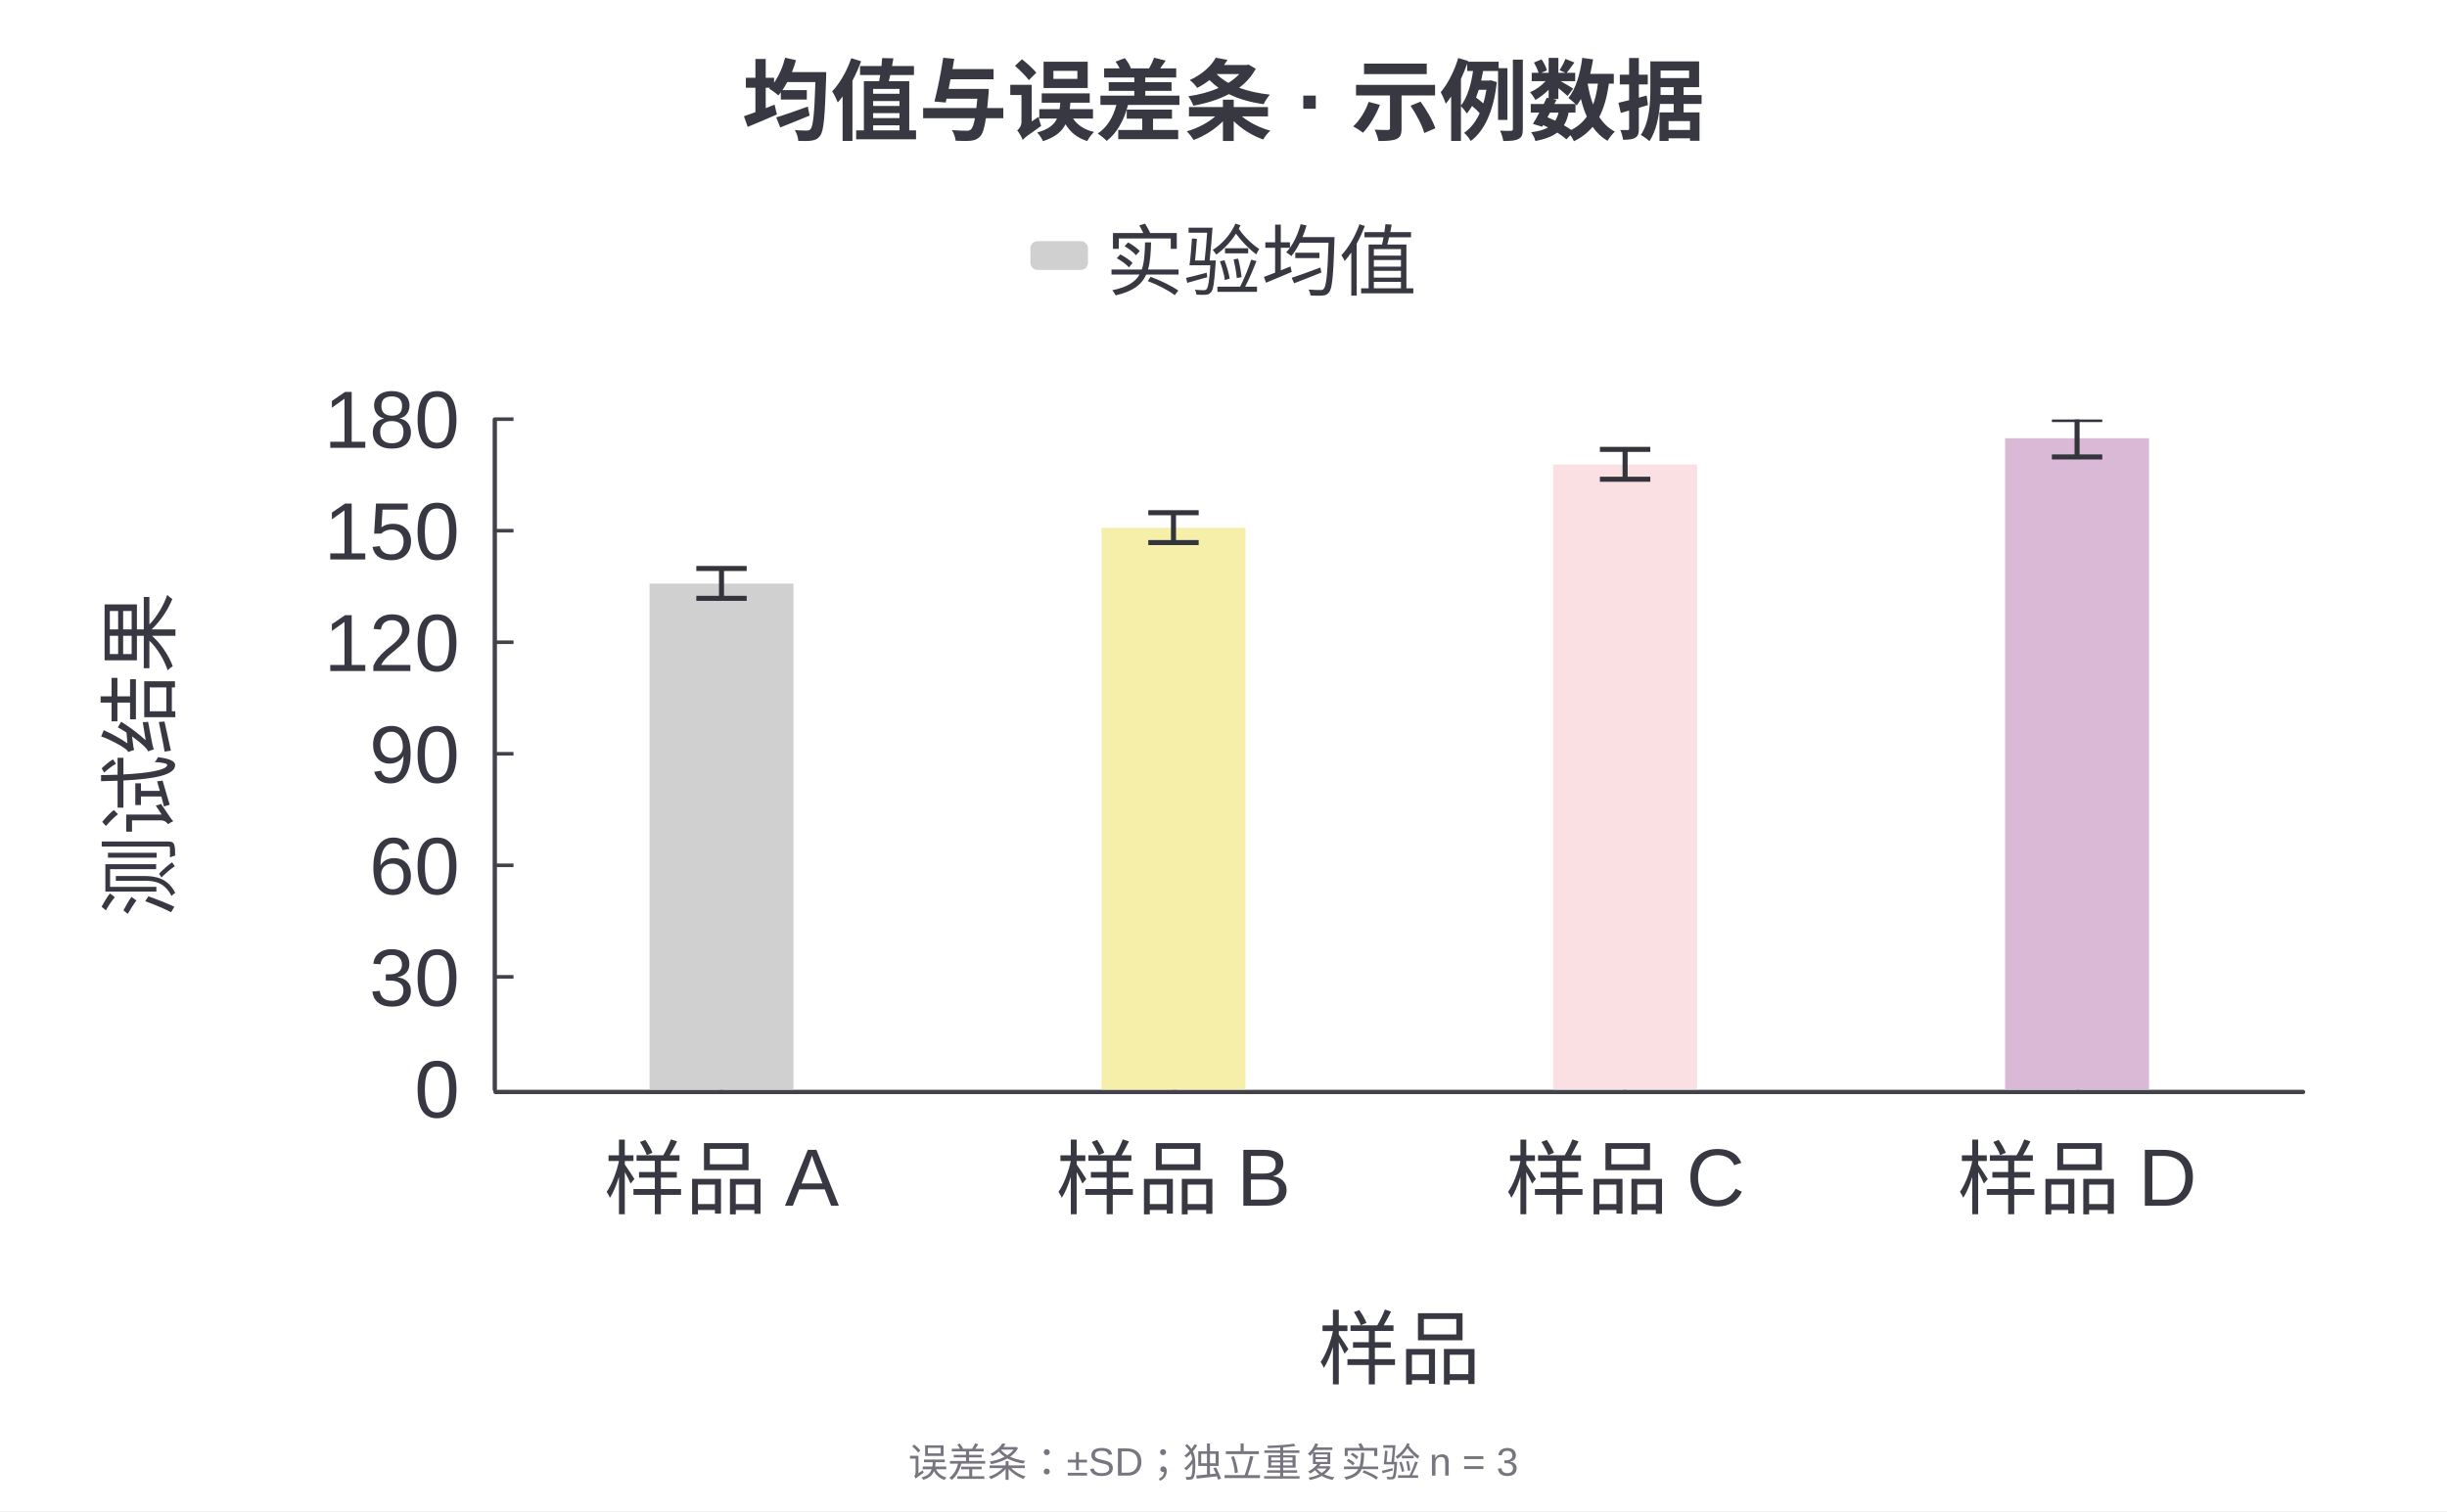
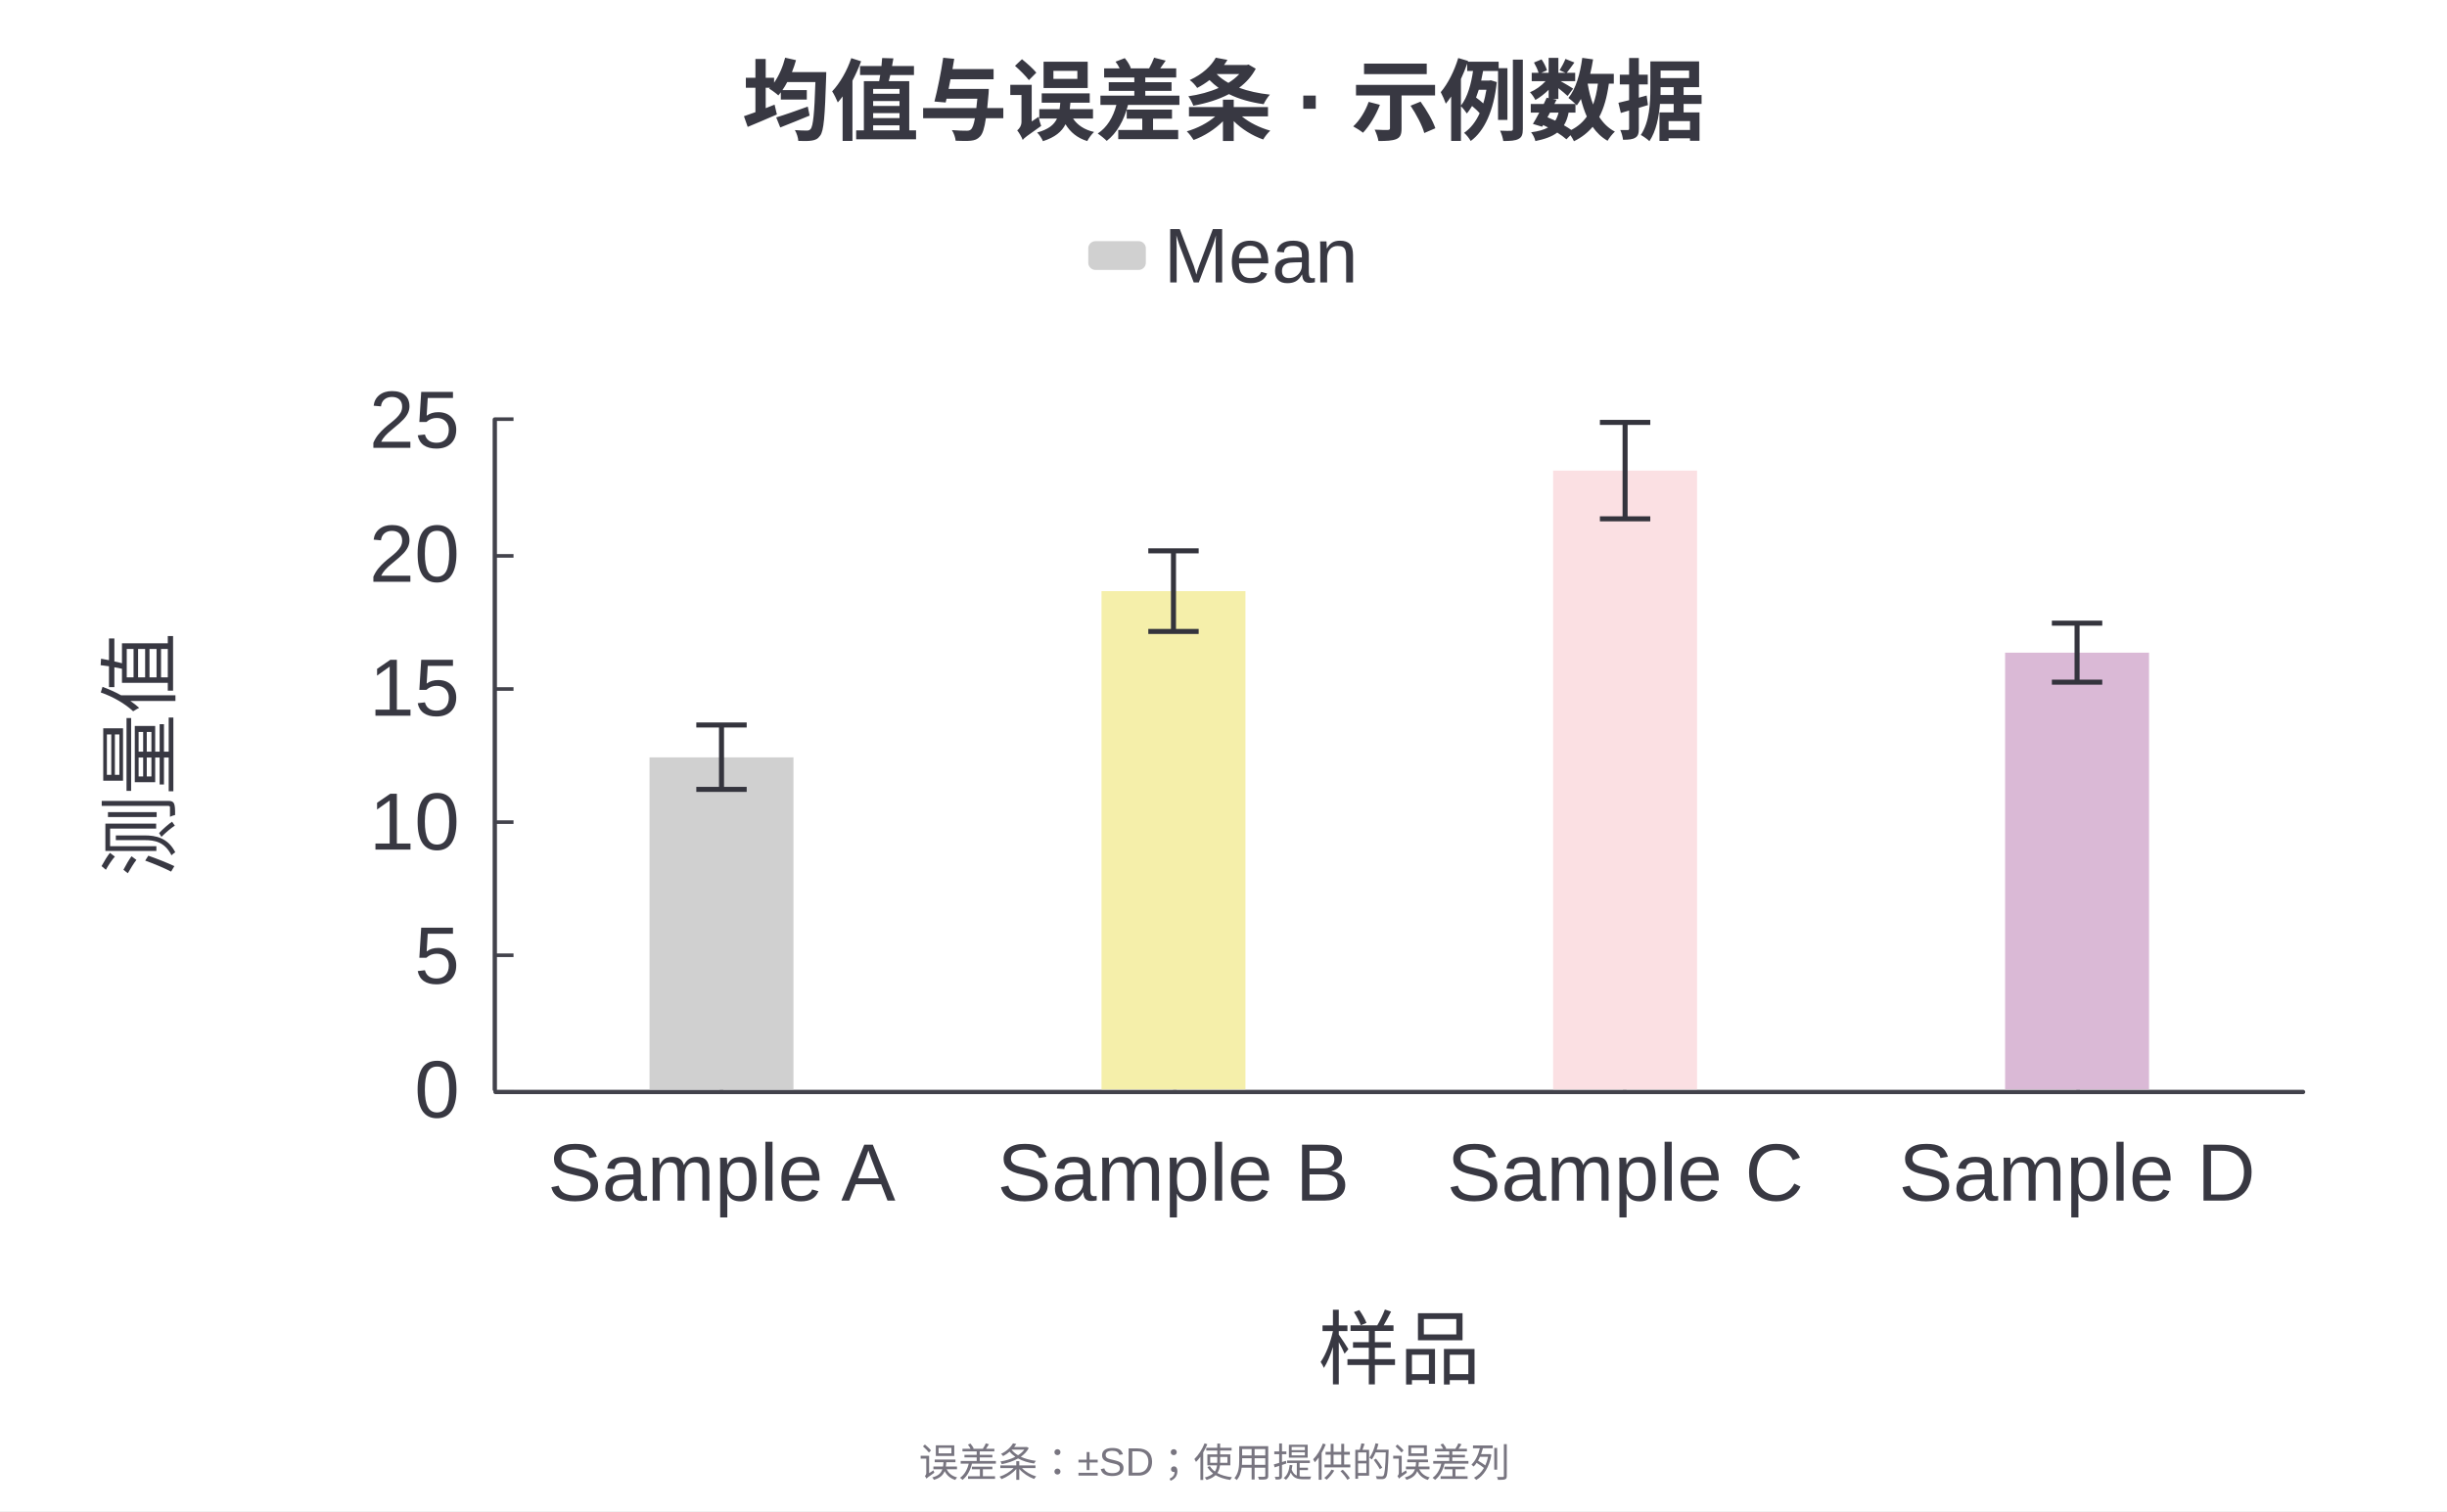
<svg xmlns="http://www.w3.org/2000/svg" width="680" height="420" version="1.1" baseProfile="full" viewBox="0 0 680 420">
  <rect width="680" height="420" x="0" y="0" fill="#ffffff" />
-   <path d="M0 0l175.2 0l0 12.8l-175.2 0Z" transform="translate(252.385 399.24)" fill="none" pointer-events="visible" class="zr17-cls-125" />
-   <text dominant-baseline="central" text-anchor="start" style="font: 11px Arial" xml:space="preserve" y="6.38" transform="translate(252.385 399.24)" fill="#787580">误差条：±SD；独立重复实验 n = 3</text>
-   <path d="M-45.2 -26.2l90.3 0l0 26.2l-90.3 0Z" transform="matrix(0,-1,1,0,50.1902,209.7)" fill="none" pointer-events="visible" class="zr17-cls-126" />
-   <text dominant-baseline="central" text-anchor="middle" style="font-size:22.578px;font-family:Arial;" y="-13.095" transform="matrix(0,-1,1,0,50.1902,209.7)" fill="#383842">测试结果</text>
-   <path d="M137.5 302.8L137.5 116.6" fill="none" pointer-events="visible" stroke="#42424b" stroke-width="1.2" stroke-linecap="round" class="zr17-cls-126" />
-   <path d="M-22.6 0l45.2 0l0 26.2l-45.2 0Z" transform="translate(388.8649 360.0498)" fill="none" pointer-events="visible" class="zr17-cls-126" />
+   <path d="M0 0l169.3 0l0 12.8l-169.3 0Z" transform="translate(255.355 399.24)" fill="none" pointer-events="visible" class="zr25-cls-171" />
+   <text dominant-baseline="central" text-anchor="start" style="font: 11px Arial" y="6.38" transform="translate(255.355 399.24)" fill="#787580">误差条：±SD；使用提供的误差列</text>
+   <path d="M-33.9 -26.2l67.7 0l0 26.2l-67.7 0Z" transform="matrix(0,-1,1,0,50.1902,209.7)" fill="none" pointer-events="visible" class="zr25-cls-172" />
+   <text dominant-baseline="central" text-anchor="middle" style="font-size:22.578px;font-family:Arial;" y="-13.095" transform="matrix(0,-1,1,0,50.1902,209.7)" fill="#383842">测量值</text>
+   <path d="M137.5 302.8L137.5 116.6" fill="none" pointer-events="visible" stroke="#42424b" stroke-width="1.2" stroke-linecap="round" class="zr25-cls-172" />
+   <path d="M-22.6 0l45.2 0l0 26.2l-45.2 0Z" transform="translate(388.8649 360.0498)" fill="none" pointer-events="visible" class="zr25-cls-172" />
  <text dominant-baseline="central" text-anchor="middle" style="font-size:22.578px;font-family:Arial;" y="13.095" transform="translate(388.8649 360.0498)" fill="#383842">样品</text>
-   <path d="M137.7 303.5L640 303.5" fill="none" pointer-events="visible" stroke="#42424b" stroke-width="1.2" stroke-linecap="round" class="zr17-cls-126" />
-   <path d="M137.7 303.5L142.7 303.5" fill="none" pointer-events="visible" stroke="#42424b" class="zr17-cls-126" />
-   <path d="M137.7 271.5L142.7 271.5" fill="none" pointer-events="visible" stroke="#42424b" class="zr17-cls-126" />
-   <path d="M137.7 240.5L142.7 240.5" fill="none" pointer-events="visible" stroke="#42424b" class="zr17-cls-126" />
-   <path d="M137.7 209.5L142.7 209.5" fill="none" pointer-events="visible" stroke="#42424b" class="zr17-cls-126" />
-   <path d="M137.7 178.5L142.7 178.5" fill="none" pointer-events="visible" stroke="#42424b" class="zr17-cls-126" />
-   <path d="M137.7 147.5L142.7 147.5" fill="none" pointer-events="visible" stroke="#42424b" class="zr17-cls-126" />
-   <path d="M137.7 116.5L142.7 116.5" fill="none" pointer-events="visible" stroke="#42424b" class="zr17-cls-126" />
-   <path d="M200.5 302.8L200.5 297.8" fill="none" pointer-events="visible" stroke="#42424b" class="zr17-cls-126" />
-   <path d="M326.5 302.8L326.5 297.8" fill="none" pointer-events="visible" stroke="#42424b" class="zr17-cls-126" />
-   <path d="M451.5 302.8L451.5 297.8" fill="none" pointer-events="visible" stroke="#42424b" class="zr17-cls-126" />
-   <path d="M577.5 302.8L577.5 297.8" fill="none" pointer-events="visible" stroke="#42424b" class="zr17-cls-126" />
-   <path d="M-12.6 -13.1l12.6 0l0 26.2l-12.6 0Z" transform="translate(127.7298 302.7644)" fill="none" pointer-events="visible" class="zr17-cls-126" />
+   <path d="M137.7 303.5L640 303.5" fill="none" pointer-events="visible" stroke="#42424b" stroke-width="1.2" stroke-linecap="round" class="zr25-cls-172" />
+   <path d="M137.7 303.5L142.7 303.5" fill="none" pointer-events="visible" stroke="#42424b" class="zr25-cls-172" />
+   <path d="M137.7 265.5L142.7 265.5" fill="none" pointer-events="visible" stroke="#42424b" class="zr25-cls-172" />
+   <path d="M137.7 228.5L142.7 228.5" fill="none" pointer-events="visible" stroke="#42424b" class="zr25-cls-172" />
+   <path d="M137.7 191.5L142.7 191.5" fill="none" pointer-events="visible" stroke="#42424b" class="zr25-cls-172" />
+   <path d="M137.7 154.5L142.7 154.5" fill="none" pointer-events="visible" stroke="#42424b" class="zr25-cls-172" />
+   <path d="M137.7 116.5L142.7 116.5" fill="none" pointer-events="visible" stroke="#42424b" class="zr25-cls-172" />
+   <path d="M200.5 302.8L200.5 297.8" fill="none" pointer-events="visible" stroke="#42424b" class="zr25-cls-172" />
+   <path d="M326.5 302.8L326.5 297.8" fill="none" pointer-events="visible" stroke="#42424b" class="zr25-cls-172" />
+   <path d="M451.5 302.8L451.5 297.8" fill="none" pointer-events="visible" stroke="#42424b" class="zr25-cls-172" />
+   <path d="M577.5 302.8L577.5 297.8" fill="none" pointer-events="visible" stroke="#42424b" class="zr25-cls-172" />
+   <path d="M-12.6 -13.1l12.6 0l0 26.2l-12.6 0Z" transform="translate(127.7298 302.7644)" fill="none" pointer-events="visible" class="zr25-cls-172" />
  <text dominant-baseline="central" text-anchor="end" style="font-size:22.578px;font-family:Arial;" transform="translate(127.7298 302.7644)" fill="#383842">0</text>
-   <path d="M-25.3 -13.1l25.3 0l0 26.2l-25.3 0Z" transform="translate(127.7298 271.743)" fill="none" pointer-events="visible" class="zr17-cls-126" />
-   <text dominant-baseline="central" text-anchor="end" style="font-size:22.578px;font-family:Arial;" transform="translate(127.7298 271.743)" fill="#383842">30</text>
-   <path d="M-25.3 -13.1l25.3 0l0 26.2l-25.3 0Z" transform="translate(127.7298 240.7215)" fill="none" pointer-events="visible" class="zr17-cls-126" />
-   <text dominant-baseline="central" text-anchor="end" style="font-size:22.578px;font-family:Arial;" transform="translate(127.7298 240.7215)" fill="#383842">60</text>
-   <path d="M-25.3 -13.1l25.3 0l0 26.2l-25.3 0Z" transform="translate(127.7298 209.7)" fill="none" pointer-events="visible" class="zr17-cls-126" />
-   <text dominant-baseline="central" text-anchor="end" style="font-size:22.578px;font-family:Arial;" transform="translate(127.7298 209.7)" fill="#383842">90</text>
-   <path d="M-37.9 -13.1l37.9 0l0 26.2l-37.9 0Z" transform="translate(127.7298 178.6785)" fill="none" pointer-events="visible" class="zr17-cls-126" />
-   <text dominant-baseline="central" text-anchor="end" style="font-size:22.578px;font-family:Arial;" transform="translate(127.7298 178.6785)" fill="#383842">120</text>
-   <path d="M-37.9 -13.1l37.9 0l0 26.2l-37.9 0Z" transform="translate(127.7298 147.657)" fill="none" pointer-events="visible" class="zr17-cls-126" />
-   <text dominant-baseline="central" text-anchor="end" style="font-size:22.578px;font-family:Arial;" transform="translate(127.7298 147.657)" fill="#383842">150</text>
-   <path d="M-37.9 -13.1l37.9 0l0 26.2l-37.9 0Z" transform="translate(127.7298 116.6356)" fill="none" pointer-events="visible" class="zr17-cls-126" />
-   <text dominant-baseline="central" text-anchor="end" style="font-size:22.578px;font-family:Arial;" transform="translate(127.7298 116.6356)" fill="#383842">180</text>
-   <path d="M-33.3 0l66.6 0l0 26.2l-66.6 0Z" transform="translate(200.5136 312.7644)" fill="none" pointer-events="visible" class="zr17-cls-126" />
-   <text dominant-baseline="central" text-anchor="middle" style="font-size:22.578px;font-family:Arial;" xml:space="preserve" y="13.095" transform="translate(200.5136 312.7644)" fill="#383842">样品 A</text>
-   <path d="M-33.3 0l66.6 0l0 26.2l-66.6 0Z" transform="translate(326.0811 312.7644)" fill="none" pointer-events="visible" class="zr17-cls-126" />
-   <text dominant-baseline="central" text-anchor="middle" style="font-size:22.578px;font-family:Arial;" xml:space="preserve" y="13.095" transform="translate(326.0811 312.7644)" fill="#383842">样品 B</text>
-   <path d="M-33.9 0l67.7 0l0 26.2l-67.7 0Z" transform="translate(451.6487 312.7644)" fill="none" pointer-events="visible" class="zr17-cls-126" />
-   <text dominant-baseline="central" text-anchor="middle" style="font-size:22.578px;font-family:Arial;" xml:space="preserve" y="13.095" transform="translate(451.6487 312.7644)" fill="#383842">样品 C</text>
-   <path d="M-33.9 0l67.7 0l0 26.2l-67.7 0Z" transform="translate(577.2162 312.7644)" fill="none" pointer-events="visible" class="zr17-cls-126" />
-   <text dominant-baseline="central" text-anchor="middle" style="font-size:22.578px;font-family:Arial;" xml:space="preserve" y="13.095" transform="translate(577.2162 312.7644)" fill="#383842">样品 D</text>
-   <path d="M180.5 302.8l40 0l0 -140.6l-40 0Z" fill="#d0d0d0" stroke="#d0d0d0" stroke-width="0" ecmeta_series_index="0" ecmeta_data_index="0" ecmeta_ssr_type="chart" class="zr17-cls-127" />
-   <path d="M306.1 302.8l40 0l0 -156.1l-40 0Z" fill="#f5efaa" stroke="#d0d0d0" stroke-width="0" ecmeta_series_index="0" ecmeta_data_index="1" ecmeta_ssr_type="chart" class="zr17-cls-128" />
-   <path d="M431.6 302.8l40 0l0 -173.7l-40 0Z" fill="#fbe0e3" stroke="#d0d0d0" stroke-width="0" ecmeta_series_index="0" ecmeta_data_index="2" ecmeta_ssr_type="chart" class="zr17-cls-129" />
-   <path d="M557.2 302.8l40 0l0 -181l-40 0Z" fill="#dab9d6" stroke="#d0d0d0" stroke-width="0" ecmeta_series_index="0" ecmeta_data_index="3" ecmeta_ssr_type="chart" class="zr17-cls-130" />
-   <path d="M0 0l107.3 0l0 25l-107.3 0Z" transform="translate(286.3444 58.5102)" fill="rgb(0,0,0)" fill-opacity="0" stroke="#b7b9be" stroke-width="0" class="zr17-cls-126" />
-   <path d="M2 0L14 0A2 2 0 0 1 16 2L16 6A2 2 0 0 1 14 8L2 8A2 2 0 0 1 0 6L0 2A2 2 0 0 1 2 0" transform="translate(286.3444 67.0253)" fill="#d0d0d0" stroke="#d0d0d0" stroke-width="0" stroke-linecap="butt" stroke-miterlimit="10" ecmeta_series_index="0" ecmeta_data_index="0" ecmeta_ssr_type="legend" ecmeta_silent="true" class="zr17-cls-126" />
-   <path d="M21 -8.5l86.3 0l0 25l-86.3 0Z" transform="translate(286.3444 67.0253)" fill="none" pointer-events="visible" class="zr17-cls-126" />
-   <text dominant-baseline="central" text-anchor="start" style="font-size:21.578px;font-family:Arial;" x="21" y="4" transform="translate(286.3444 67.0253)" fill="#383842">实验均值</text>
-   <path d="M0 -8.5l107.3 0l0 25l-107.3 0Z" transform="translate(286.3444 67.0253)" fill="none" pointer-events="visible" ecmeta_series_index="0" ecmeta_data_index="0" ecmeta_ssr_type="legend" ecmeta_silent="true" class="zr17-cls-126" />
-   <g clip-path="url(#zr17-c0)">
-     <path d="M200.5 166.3L200.5 158" fill="#000" stroke="#34343d" stroke-width="1.4" ecmeta_series_index="1" ecmeta_data_index="0" ecmeta_ssr_type="chart" ecmeta_silent="true" class="zr17-cls-126" />
-     <path d="M193.5 166.3L207.5 166.3" fill="#000" stroke="#34343d" stroke-width="1.4" ecmeta_series_index="1" ecmeta_data_index="0" ecmeta_ssr_type="chart" ecmeta_silent="true" class="zr17-cls-126" />
-     <path d="M193.5 158L207.5 158" fill="#000" stroke="#34343d" stroke-width="1.4" ecmeta_series_index="1" ecmeta_data_index="0" ecmeta_ssr_type="chart" ecmeta_silent="true" class="zr17-cls-126" />
-     <path d="M326.1 150.8L326.1 142.5" fill="#000" stroke="#34343d" stroke-width="1.4" ecmeta_series_index="1" ecmeta_data_index="1" ecmeta_ssr_type="chart" ecmeta_silent="true" class="zr17-cls-126" />
-     <path d="M319.1 150.8L333.1 150.8" fill="#000" stroke="#34343d" stroke-width="1.4" ecmeta_series_index="1" ecmeta_data_index="1" ecmeta_ssr_type="chart" ecmeta_silent="true" class="zr17-cls-126" />
-     <path d="M319.1 142.5L333.1 142.5" fill="#000" stroke="#34343d" stroke-width="1.4" ecmeta_series_index="1" ecmeta_data_index="1" ecmeta_ssr_type="chart" ecmeta_silent="true" class="zr17-cls-126" />
-     <path d="M451.6 133.2L451.6 124.9" fill="#000" stroke="#34343d" stroke-width="1.4" ecmeta_series_index="1" ecmeta_data_index="2" ecmeta_ssr_type="chart" ecmeta_silent="true" class="zr17-cls-126" />
-     <path d="M444.6 133.2L458.6 133.2" fill="#000" stroke="#34343d" stroke-width="1.4" ecmeta_series_index="1" ecmeta_data_index="2" ecmeta_ssr_type="chart" ecmeta_silent="true" class="zr17-cls-126" />
-     <path d="M444.6 124.9L458.6 124.9" fill="#000" stroke="#34343d" stroke-width="1.4" ecmeta_series_index="1" ecmeta_data_index="2" ecmeta_ssr_type="chart" ecmeta_silent="true" class="zr17-cls-126" />
-     <path d="M577.2 127L577.2 116.6" fill="#000" stroke="#34343d" stroke-width="1.4" ecmeta_series_index="1" ecmeta_data_index="3" ecmeta_ssr_type="chart" ecmeta_silent="true" class="zr17-cls-126" />
-     <path d="M570.2 127L584.2 127" fill="#000" stroke="#34343d" stroke-width="1.4" ecmeta_series_index="1" ecmeta_data_index="3" ecmeta_ssr_type="chart" ecmeta_silent="true" class="zr17-cls-126" />
-     <path d="M570.2 116.6L584.2 116.6" fill="#000" stroke="#34343d" stroke-width="1.4" ecmeta_series_index="1" ecmeta_data_index="3" ecmeta_ssr_type="chart" ecmeta_silent="true" class="zr17-cls-126" />
+   <path d="M-12.6 -13.1l12.6 0l0 26.2l-12.6 0Z" transform="translate(127.7298 265.5387)" fill="none" pointer-events="visible" class="zr25-cls-172" />
+   <text dominant-baseline="central" text-anchor="end" style="font-size:22.578px;font-family:Arial;" transform="translate(127.7298 265.5387)" fill="#383842">5</text>
+   <path d="M-25.3 -13.1l25.3 0l0 26.2l-25.3 0Z" transform="translate(127.7298 228.3129)" fill="none" pointer-events="visible" class="zr25-cls-172" />
+   <text dominant-baseline="central" text-anchor="end" style="font-size:22.578px;font-family:Arial;" transform="translate(127.7298 228.3129)" fill="#383842">10</text>
+   <path d="M-25.3 -13.1l25.3 0l0 26.2l-25.3 0Z" transform="translate(127.7298 191.0871)" fill="none" pointer-events="visible" class="zr25-cls-172" />
+   <text dominant-baseline="central" text-anchor="end" style="font-size:22.578px;font-family:Arial;" transform="translate(127.7298 191.0871)" fill="#383842">15</text>
+   <path d="M-25.3 -13.1l25.3 0l0 26.2l-25.3 0Z" transform="translate(127.7298 153.8613)" fill="none" pointer-events="visible" class="zr25-cls-172" />
+   <text dominant-baseline="central" text-anchor="end" style="font-size:22.578px;font-family:Arial;" transform="translate(127.7298 153.8613)" fill="#383842">20</text>
+   <path d="M-25.3 -13.1l25.3 0l0 26.2l-25.3 0Z" transform="translate(127.7298 116.6356)" fill="none" pointer-events="visible" class="zr25-cls-172" />
+   <text dominant-baseline="central" text-anchor="end" style="font-size:22.578px;font-family:Arial;" transform="translate(127.7298 116.6356)" fill="#383842">25</text>
+   <path d="M-49.1 0l98.2 0l0 26.2l-98.2 0Z" transform="translate(200.5136 312.7644)" fill="none" pointer-events="visible" class="zr25-cls-172" />
+   <text dominant-baseline="central" text-anchor="middle" style="font-size:22.578px;font-family:Arial;" xml:space="preserve" y="13.095" transform="translate(200.5136 312.7644)" fill="#383842">Sample A</text>
+   <path d="M-49.1 0l98.2 0l0 26.2l-98.2 0Z" transform="translate(326.0811 312.7644)" fill="none" pointer-events="visible" class="zr25-cls-172" />
+   <text dominant-baseline="central" text-anchor="middle" style="font-size:22.578px;font-family:Arial;" xml:space="preserve" y="13.095" transform="translate(326.0811 312.7644)" fill="#383842">Sample B</text>
+   <path d="M-49.7 0l99.3 0l0 26.2l-99.3 0Z" transform="translate(451.6487 312.7644)" fill="none" pointer-events="visible" class="zr25-cls-172" />
+   <text dominant-baseline="central" text-anchor="middle" style="font-size:22.578px;font-family:Arial;" xml:space="preserve" y="13.095" transform="translate(451.6487 312.7644)" fill="#383842">Sample C</text>
+   <path d="M-49.7 0l99.3 0l0 26.2l-99.3 0Z" transform="translate(577.2162 312.7644)" fill="none" pointer-events="visible" class="zr25-cls-172" />
+   <text dominant-baseline="central" text-anchor="middle" style="font-size:22.578px;font-family:Arial;" xml:space="preserve" y="13.095" transform="translate(577.2162 312.7644)" fill="#383842">Sample D</text>
+   <path d="M180.5 302.8l40 0l0 -92.3l-40 0Z" fill="#d0d0d0" stroke="#d0d0d0" stroke-width="0" ecmeta_series_index="0" ecmeta_data_index="0" ecmeta_ssr_type="chart" class="zr25-cls-173" />
+   <path d="M306.1 302.8l40 0l0 -138.5l-40 0Z" fill="#f5efaa" stroke="#d0d0d0" stroke-width="0" ecmeta_series_index="0" ecmeta_data_index="1" ecmeta_ssr_type="chart" class="zr25-cls-174" />
+   <path d="M431.6 302.8l40 0l0 -172l-40 0Z" fill="#fbe0e3" stroke="#d0d0d0" stroke-width="0" ecmeta_series_index="0" ecmeta_data_index="2" ecmeta_ssr_type="chart" class="zr25-cls-175" />
+   <path d="M557.2 302.8l40 0l0 -121.4l-40 0Z" fill="#dab9d6" stroke="#d0d0d0" stroke-width="0" ecmeta_series_index="0" ecmeta_data_index="3" ecmeta_ssr_type="chart" class="zr25-cls-176" />
+   <path d="M0 0l75.2 0l0 25l-75.2 0Z" transform="translate(302.4199 58.5102)" fill="rgb(0,0,0)" fill-opacity="0" stroke="#b7b9be" stroke-width="0" class="zr25-cls-172" />
+   <path d="M2 0L14 0A2 2 0 0 1 16 2L16 6A2 2 0 0 1 14 8L2 8A2 2 0 0 1 0 6L0 2A2 2 0 0 1 2 0" transform="translate(302.4199 67.0253)" fill="#d0d0d0" stroke="#d0d0d0" stroke-width="0" stroke-linecap="butt" stroke-miterlimit="10" ecmeta_series_index="0" ecmeta_data_index="0" ecmeta_ssr_type="legend" ecmeta_silent="true" class="zr25-cls-172" />
+   <path d="M21 -8.5l54.2 0l0 25l-54.2 0Z" transform="translate(302.4199 67.0253)" fill="none" pointer-events="visible" class="zr25-cls-172" />
+   <text dominant-baseline="central" text-anchor="start" style="font-size:21.578px;font-family:Arial;" x="21" y="4" transform="translate(302.4199 67.0253)" fill="#383842">Mean</text>
+   <path d="M0 -8.5l75.2 0l0 25l-75.2 0Z" transform="translate(302.4199 67.0253)" fill="none" pointer-events="visible" ecmeta_series_index="0" ecmeta_data_index="0" ecmeta_ssr_type="legend" ecmeta_silent="true" class="zr25-cls-172" />
+   <g clip-path="url(#zr25-c0)">
+     <path d="M200.5 219.4L200.5 201.5" fill="#000" stroke="#34343d" stroke-width="1.4" ecmeta_series_index="1" ecmeta_data_index="0" ecmeta_ssr_type="chart" ecmeta_silent="true" class="zr25-cls-172" />
+     <path d="M193.5 219.4L207.5 219.4" fill="#000" stroke="#34343d" stroke-width="1.4" ecmeta_series_index="1" ecmeta_data_index="0" ecmeta_ssr_type="chart" ecmeta_silent="true" class="zr25-cls-172" />
+     <path d="M193.5 201.5L207.5 201.5" fill="#000" stroke="#34343d" stroke-width="1.4" ecmeta_series_index="1" ecmeta_data_index="0" ecmeta_ssr_type="chart" ecmeta_silent="true" class="zr25-cls-172" />
+     <path d="M326.1 175.5L326.1 153.1" fill="#000" stroke="#34343d" stroke-width="1.4" ecmeta_series_index="1" ecmeta_data_index="1" ecmeta_ssr_type="chart" ecmeta_silent="true" class="zr25-cls-172" />
+     <path d="M319.1 175.5L333.1 175.5" fill="#000" stroke="#34343d" stroke-width="1.4" ecmeta_series_index="1" ecmeta_data_index="1" ecmeta_ssr_type="chart" ecmeta_silent="true" class="zr25-cls-172" />
+     <path d="M319.1 153.1L333.1 153.1" fill="#000" stroke="#34343d" stroke-width="1.4" ecmeta_series_index="1" ecmeta_data_index="1" ecmeta_ssr_type="chart" ecmeta_silent="true" class="zr25-cls-172" />
+     <path d="M451.6 144.2L451.6 117.4" fill="#000" stroke="#34343d" stroke-width="1.4" ecmeta_series_index="1" ecmeta_data_index="2" ecmeta_ssr_type="chart" ecmeta_silent="true" class="zr25-cls-172" />
+     <path d="M444.6 144.2L458.6 144.2" fill="#000" stroke="#34343d" stroke-width="1.4" ecmeta_series_index="1" ecmeta_data_index="2" ecmeta_ssr_type="chart" ecmeta_silent="true" class="zr25-cls-172" />
+     <path d="M444.6 117.4L458.6 117.4" fill="#000" stroke="#34343d" stroke-width="1.4" ecmeta_series_index="1" ecmeta_data_index="2" ecmeta_ssr_type="chart" ecmeta_silent="true" class="zr25-cls-172" />
+     <path d="M577.2 189.6L577.2 173.2" fill="#000" stroke="#34343d" stroke-width="1.4" ecmeta_series_index="1" ecmeta_data_index="3" ecmeta_ssr_type="chart" ecmeta_silent="true" class="zr25-cls-172" />
+     <path d="M570.2 189.6L584.2 189.6" fill="#000" stroke="#34343d" stroke-width="1.4" ecmeta_series_index="1" ecmeta_data_index="3" ecmeta_ssr_type="chart" ecmeta_silent="true" class="zr25-cls-172" />
+     <path d="M570.2 173.2L584.2 173.2" fill="#000" stroke="#34343d" stroke-width="1.4" ecmeta_series_index="1" ecmeta_data_index="3" ecmeta_ssr_type="chart" ecmeta_silent="true" class="zr25-cls-172" />
  </g>
-   <path d="M-142.1 0l284.1 0l0 28.5l-284.1 0Z" transform="translate(340 12)" fill="rgb(0,0,0)" fill-opacity="0" stroke="#3c3c41" stroke-width="0" class="zr17-cls-126" />
-   <path d="M-142.1 0l284.1 0l0 28.5l-284.1 0Z" transform="translate(340 12)" fill="none" pointer-events="visible" class="zr17-cls-126" />
+   <path d="M-142.1 0l284.1 0l0 28.5l-284.1 0Z" transform="translate(340 12)" fill="rgb(0,0,0)" fill-opacity="0" stroke="#3c3c41" stroke-width="0" class="zr25-cls-172" />
+   <path d="M-142.1 0l284.1 0l0 28.5l-284.1 0Z" transform="translate(340 12)" fill="none" pointer-events="visible" class="zr25-cls-172" />
  <text dominant-baseline="central" text-anchor="middle" style="font-size:24.578px;font-family:Arial;font-weight:600;" xml:space="preserve" y="14.255" transform="translate(340 12)" fill="#383842">均值与误差条 · 示例数据</text>
  <defs>
-     <clipPath id="zr17-c0">
-       <path d="M137 116.6l504 0l0 186.1l-504 0Z" fill="#000" class="zr17-cls-126" />
+     <clipPath id="zr25-c0">
+       <path d="M137 116.6l504 0l0 186.1l-504 0Z" fill="#000" class="zr25-cls-172" />
    </clipPath>
  </defs>
  <style>
- .zr17-cls-125:hover {
+ .zr25-cls-171:hover {
cursor:pointer;
}
- .zr17-cls-126:hover {
+ .zr25-cls-172:hover {
pointer-events:none;
}
- .zr17-cls-127:hover {
+ .zr25-cls-173:hover {
cursor:pointer;
fill:rgba(228,228,228,1);
}
- .zr17-cls-128:hover {
+ .zr25-cls-174:hover {
cursor:pointer;
fill:rgba(255,255,187,1);
}
- .zr17-cls-129:hover {
+ .zr25-cls-175:hover {
cursor:pointer;
fill:rgba(255,246,249,1);
}
- .zr17-cls-130:hover {
+ .zr25-cls-176:hover {
cursor:pointer;
fill:rgba(239,203,235,1);
}



</style>
</svg>
